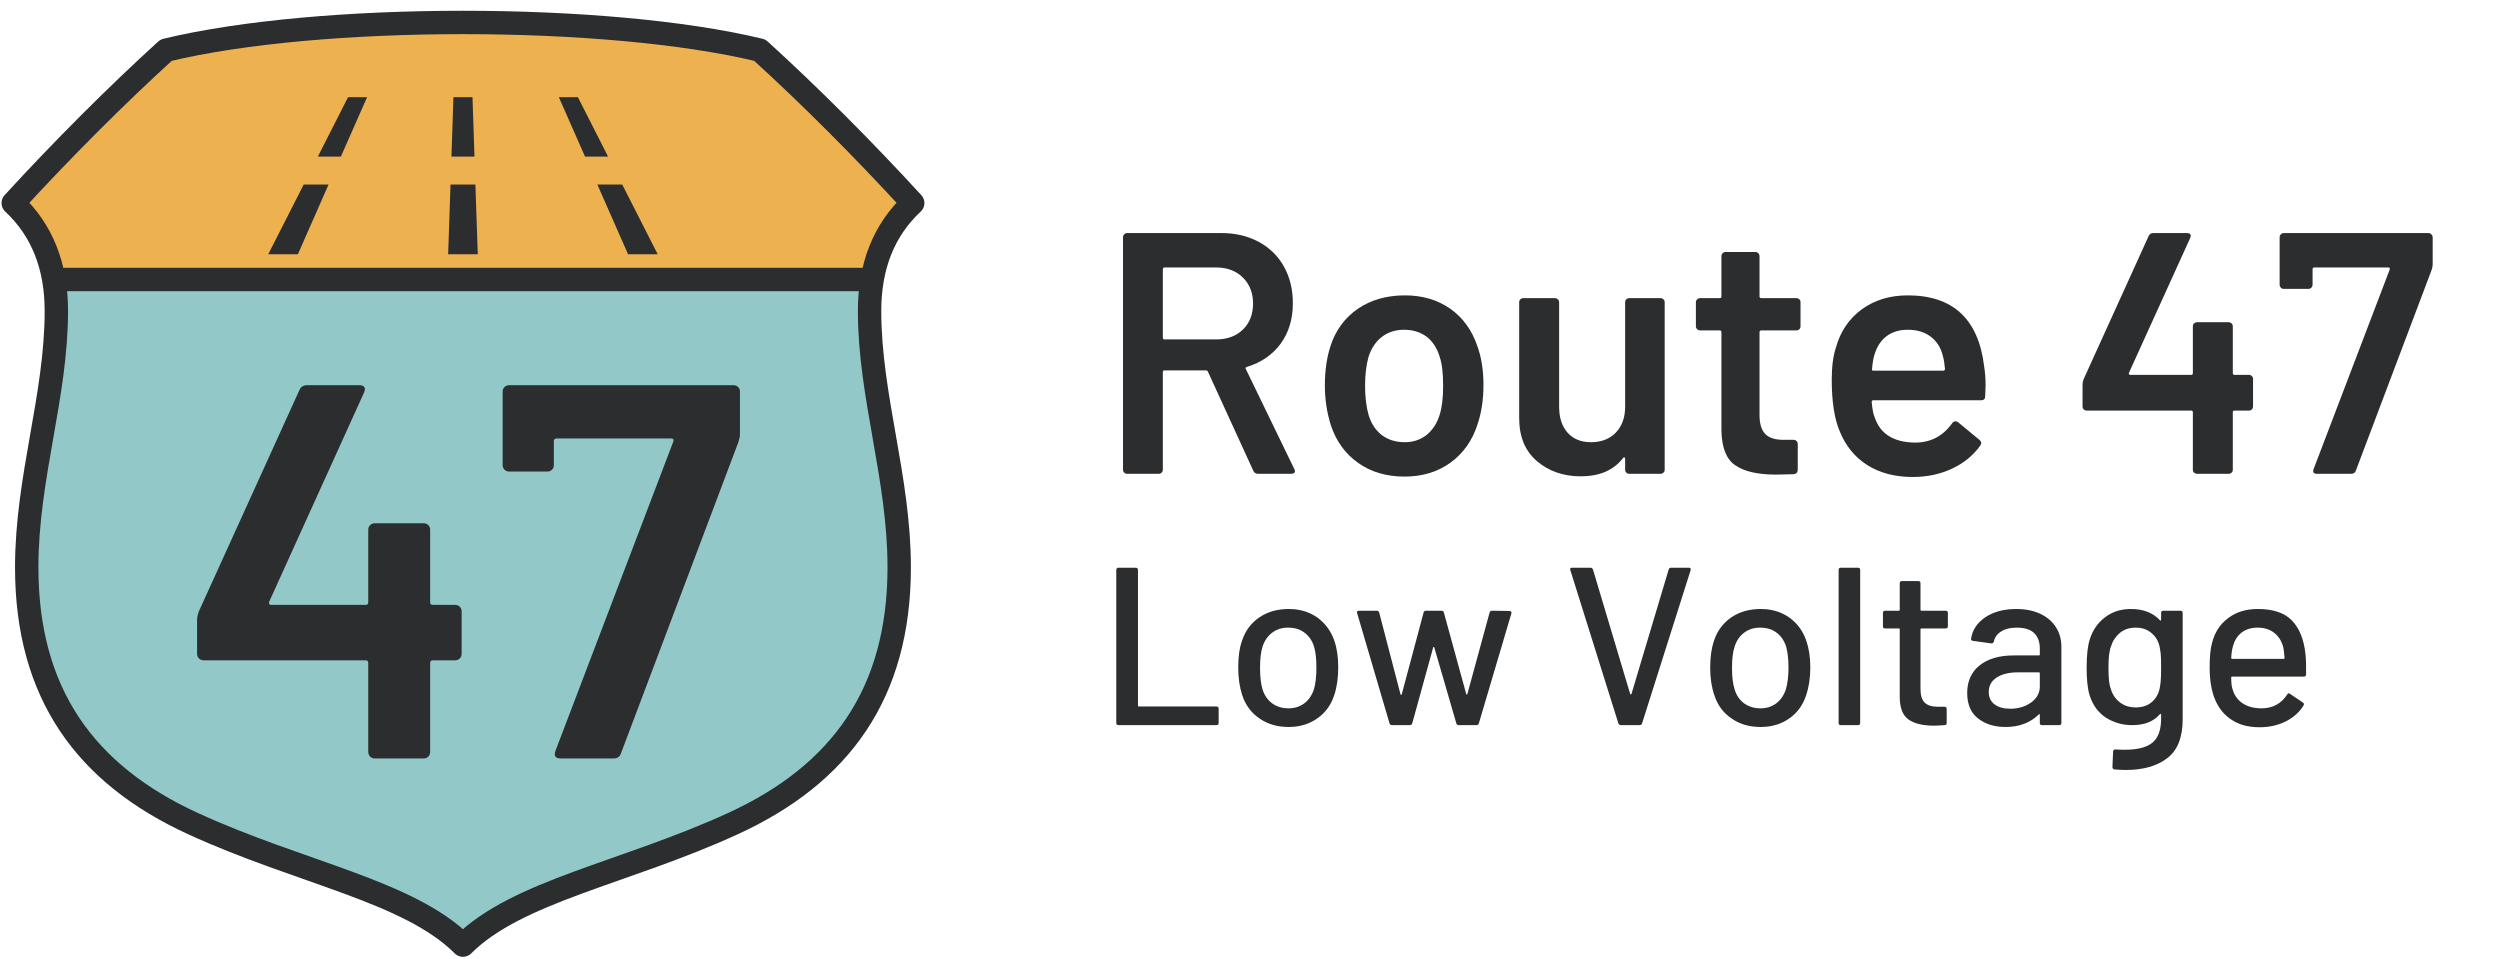
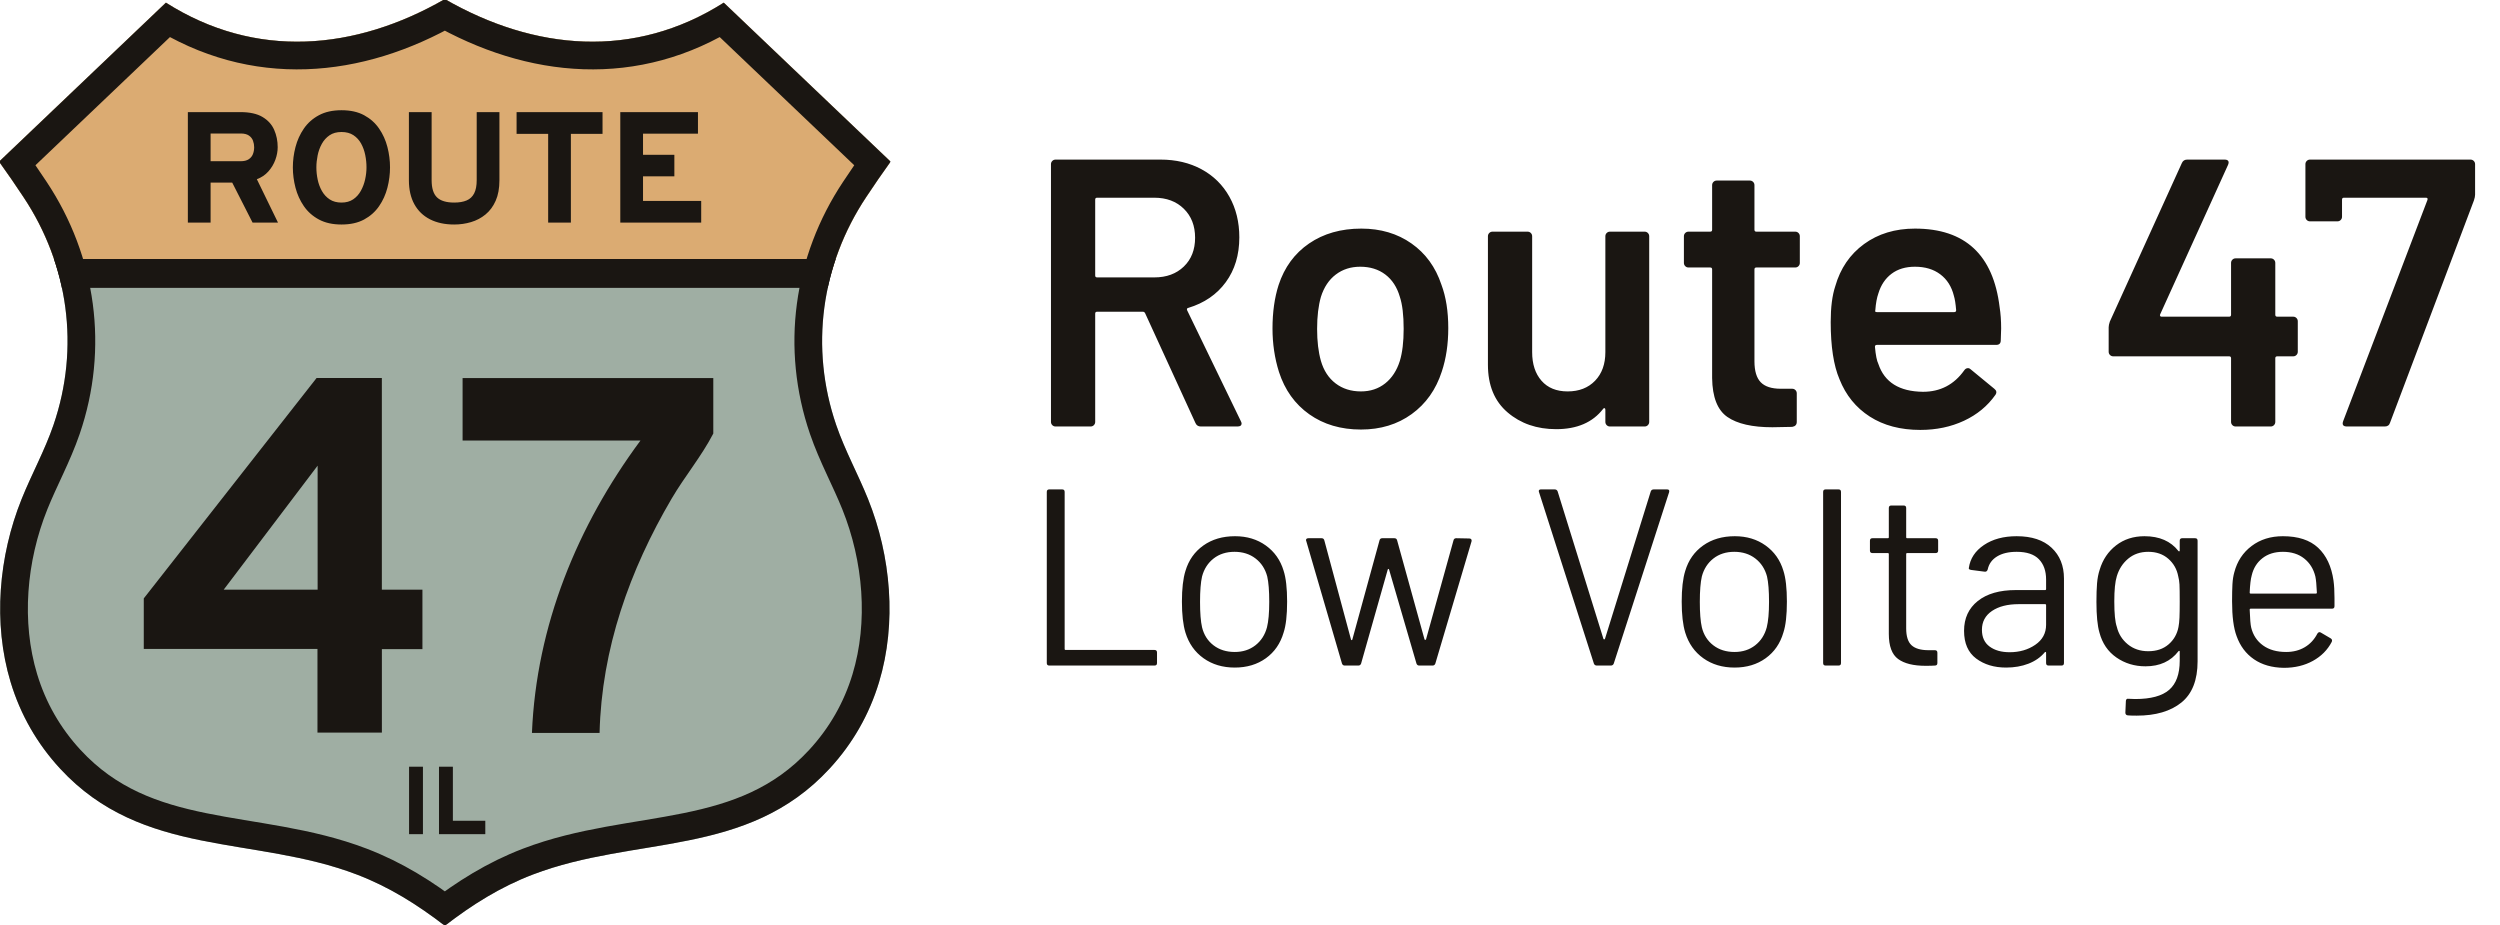
- <svg xmlns="http://www.w3.org/2000/svg" viewBox="0 0 1890 724.5" role="img" aria-label="Route 47 Low Voltage">
-   <defs>
-     <clipPath id="r47h-clip">
-       <path d="M10 153.5C47.4 112.7 88.2 71.9 125.6 37.9C241.2 10 458.8 10 574.4 37.9C611.8 71.9 652.6 112.7 690 153.5C668.2 173.9 657.4 201.1 657.4 235.1C657.4 299.7 679.8 360.9 679.8 428.9C679.8 524.1 635.6 585.3 554 622.7C472.4 660.1 390.8 673.7 350 714.5C309.2 673.7 227.6 660.1 146 622.7C64.4 585.3 20.2 524.1 20.2 428.9C20.2 360.9 42.6 299.7 42.6 235.1C42.6 201.1 31.8 173.9 10 153.5Z" />
-     </clipPath>
-   </defs>
-   <g clip-path="url(#r47h-clip)">
-     <path d="M-10 755.3H710V-60.7H-10Z" fill="#93c8c9" />
-     <path d="M-10 211.3H710V-12.7H-10Z" fill="#edb14f" />
-     <path d="M202.8 192.2H225.2L248.4 139.5H229.6Z" fill="#2b2d2f" />
-     <path d="M240.3 118.4H257.7L277.5 73.5H263.1Z" fill="#2b2d2f" />
-     <path d="M338.8 192.2H361.2L359.4 139.5H340.6Z" fill="#2b2d2f" />
-     <path d="M341.3 118.4H358.7L357.2 73.5H342.8Z" fill="#2b2d2f" />
-     <path d="M474.8 192.2H497.2L470.4 139.5H451.6Z" fill="#2b2d2f" />
-     <path d="M442.3 118.4H459.7L436.9 73.5H422.5Z" fill="#2b2d2f" />
-     <path d="M10 211.3H690" fill="none" stroke="#2b2d2f" stroke-width="17.68" />
+ <svg xmlns="http://www.w3.org/2000/svg" viewBox="0 0 2810 1038.75" role="img" aria-label="Route 47 Low Voltage">
+   <clipPath id="c">
+     <path d="M500 -1.01C399.21 56.93 287.26 66.98 186.5 2.99L-1.03 181.69C8.42 194.76 17.47 208.07 26.4 221.5C77.1 297.71 89.88 390.86 60.12 477.67C50.28 506.37 35.6 532.86 24.31 560.93C-1.5 625.09 -8.14 700.28 11.94 766.72C23 803.31 41.71 835.93 67.64 864.02C160.18 964.24 285.51 938.85 401.04 982.97C437.59 996.93 469.19 1016.83 500 1040.58C530.81 1016.83 562.41 996.93 598.96 982.97C714.49 938.85 839.82 964.24 932.36 864.02C958.29 835.93 977 803.31 988.06 766.72C1008.14 700.28 1001.5 625.09 975.69 560.93C964.4 532.86 949.72 506.37 939.88 477.67C910.12 390.86 922.9 297.71 973.6 221.5C982.53 208.07 991.58 194.76 1001.03 181.69L813.5 2.99C712.74 66.98 600.79 56.93 500 -1.01Z" />
+   </clipPath>
+   <g clip-path="url(#c)">
+     <rect width="1000" height="1038.75" fill="#9faea3" />
+     <rect width="1000" height="307.34" fill="#dbab72" />
+     <rect y="291.13" width="1000" height="32.42" fill="#1a1612" />
+     <path d="M500 -1.01C399.21 56.93 287.26 66.98 186.5 2.99L-1.03 181.69C8.42 194.76 17.47 208.07 26.4 221.5C77.1 297.71 89.88 390.86 60.12 477.67C50.28 506.37 35.6 532.86 24.31 560.93C-1.5 625.09 -8.14 700.28 11.94 766.72C23 803.31 41.71 835.93 67.64 864.02C160.18 964.24 285.51 938.85 401.04 982.97C437.59 996.93 469.19 1016.83 500 1040.58C530.81 1016.83 562.41 996.93 598.96 982.97C714.49 938.85 839.82 964.24 932.36 864.02C958.29 835.93 977 803.31 988.06 766.72C1008.14 700.28 1001.5 625.09 975.69 560.93C964.4 532.86 949.72 506.37 939.88 477.67C910.12 390.86 922.9 297.71 973.6 221.5C982.53 208.07 991.58 194.76 1001.03 181.69L813.5 2.99C712.74 66.98 600.79 56.93 500 -1.01Z" fill="none" stroke="#1a1612" stroke-width="62.26" stroke-linejoin="miter" stroke-miterlimit="20" />
  </g>
-   <path d="M10 153.5C47.4 112.7 88.2 71.9 125.6 37.9C241.2 10 458.8 10 574.4 37.9C611.8 71.9 652.6 112.7 690 153.5C668.2 173.9 657.4 201.1 657.4 235.1C657.4 299.7 679.8 360.9 679.8 428.9C679.8 524.1 635.6 585.3 554 622.7C472.4 660.1 390.8 673.7 350 714.5C309.2 673.7 227.6 660.1 146 622.7C64.4 585.3 20.2 524.1 20.2 428.9C20.2 360.9 42.6 299.7 42.6 235.1C42.6 201.1 31.8 173.9 10 153.5Z" fill="none" stroke="#2b2d2f" stroke-width="17.68" stroke-linejoin="round" />
-   <path d="M344.2 457.3C345.5 457.3 346.6 457.7 347.6 458.7C348.5 459.6 349 460.8 349 462.1V494.4C349 495.7 348.5 496.9 347.6 497.8C346.6 498.7 345.5 499.2 344.2 499.2H327.2C325.9 499.2 325.2 499.9 325.2 501.2V568.5C325.2 569.9 324.7 571 323.8 572C322.9 572.9 321.7 573.4 320.4 573.4H283.3C281.9 573.4 280.8 572.9 279.8 572C278.9 571 278.4 569.9 278.4 568.5V501.2C278.4 499.9 277.8 499.2 276.4 499.2H153.9C152.5 499.2 151.4 498.7 150.4 497.8C149.5 496.9 149 495.7 149 494.4V468.6C149 466.9 149.4 464.9 150.2 462.5L226.4 294.8C227.5 292.4 229.4 291.2 232.1 291.2H271.6C273.5 291.2 274.7 291.7 275.4 292.6C276.1 293.5 276 294.9 275.2 296.8L203.5 454.9C203.2 455.4 203.2 455.9 203.5 456.5C203.7 457 204.1 457.3 204.7 457.3H276.4C277.8 457.3 278.4 456.6 278.4 455.3V400.4C278.4 399.1 278.9 397.9 279.8 397C280.8 396.1 281.9 395.6 283.3 395.6H320.4C321.7 395.6 322.9 396.1 323.8 397C324.7 397.9 325.2 399.1 325.2 400.4V455.3C325.2 456.6 325.9 457.3 327.2 457.3H344.2Z" fill="#2b2d2f" />
-   <path d="M424 573.4C419.9 573.4 418.6 571.5 419.9 567.7L509 333.9C509.6 332.3 509 331.5 507.4 331.5H420.8C419.4 331.5 418.7 332.2 418.7 333.5V351.7C418.7 353 418.3 354.1 417.3 355.1C416.4 356 415.2 356.5 413.9 356.5H384.9C383.5 356.5 382.4 356 381.4 355.1C380.5 354.1 380 353 380 351.7V296C380 294.7 380.5 293.5 381.4 292.6C382.4 291.7 383.5 291.2 384.9 291.2H554.6C555.9 291.2 557.1 291.7 558 292.6C559 293.5 559.4 294.7 559.4 296V328.3C559.4 329.9 559 331.9 558.2 334.3L469.5 569.4C468.7 572 466.8 573.4 463.9 573.4H424Z" fill="#2b2d2f" />
-   <path d="M951.2 358.2C949.4 358.2 948.2 357.5 947.5 355.9L913.2 281C912.9 280.3 912.3 280 911.6 280H880.4C879.6 280 879.1 280.4 879.1 281.3V355.1C879.1 356 878.8 356.7 878.2 357.3C877.6 357.9 876.9 358.2 876 358.2H852.1C851.2 358.2 850.5 357.9 849.9 357.3C849.3 356.7 849 356 849 355.1V179.4C849 178.5 849.3 177.8 849.9 177.2C850.5 176.5 851.2 176.2 852.1 176.2H923.6C934.2 176.2 943.5 178.5 951.7 182.9C959.8 187.3 966.2 193.5 970.7 201.6C975.2 209.7 977.4 218.9 977.4 229.3C977.4 241.2 974.3 251.4 968.2 259.8C962 268.2 953.5 274.1 942.6 277.4C942.2 277.4 942 277.6 941.8 277.9C941.6 278.2 941.6 278.6 941.8 278.9L978.5 354.6C978.8 355.3 979 355.8 979 356.2C979 357.5 978 358.2 976.1 358.2H951.2M880.4 202.2C879.6 202.2 879.1 202.7 879.1 203.5V255.3C879.1 256.1 879.6 256.6 880.4 256.6H919.4C927.8 256.6 934.5 254.1 939.6 249.2C944.7 244.2 947.3 237.7 947.3 229.5C947.3 221.4 944.7 214.8 939.6 209.8C934.5 204.8 927.8 202.2 919.4 202.2H880.4Z" fill="#2b2d2f" />
-   <path d="M1061.9 360.3C1048.2 360.3 1036.5 356.9 1026.7 349.9C1016.9 343 1010 333.4 1006 321.1C1003.1 311.7 1001.6 301.8 1001.6 291.4C1001.6 280.3 1003 270.4 1005.8 261.8C1009.7 249.6 1016.7 240.2 1026.6 233.4C1036.4 226.7 1048.3 223.3 1062.2 223.3C1075.4 223.3 1086.8 226.7 1096.4 233.4C1106 240.2 1112.8 249.6 1116.8 261.5C1119.9 269.8 1121.5 279.7 1121.5 291.2C1121.5 302.1 1120 312 1117 320.8C1113.1 333.1 1106.2 342.8 1096.5 349.8C1086.8 356.8 1075.3 360.3 1061.9 360.3M1061.9 334.3C1068.3 334.3 1073.8 332.5 1078.4 328.9C1083 325.2 1086.4 320.1 1088.4 313.5C1090.2 307.8 1091 300.5 1091 291.7C1091 282.3 1090.2 275 1088.4 269.8C1086.5 263.3 1083.2 258.2 1078.6 254.6C1073.9 251.1 1068.2 249.3 1061.4 249.3C1055 249.3 1049.4 251.1 1044.8 254.6C1040.1 258.2 1036.7 263.3 1034.6 269.8C1032.9 275.9 1032 283.2 1032 291.7C1032 300.2 1032.9 307.5 1034.6 313.5C1036.5 320.1 1039.9 325.2 1044.6 328.9C1049.4 332.5 1055.2 334.3 1061.9 334.3Z" fill="#2b2d2f" />
-   <path d="M1228.6 228.5C1228.6 227.6 1228.9 226.9 1229.5 226.3C1230.1 225.7 1230.8 225.4 1231.7 225.4H1255.4C1256.2 225.4 1257 225.7 1257.6 226.3C1258.2 226.9 1258.5 227.6 1258.5 228.5V355.1C1258.5 356 1258.2 356.7 1257.6 357.3C1257 357.9 1256.2 358.2 1255.4 358.2H1231.7C1230.8 358.2 1230.1 357.9 1229.5 357.3C1228.9 356.7 1228.6 356 1228.6 355.1V346.8C1228.6 346.3 1228.4 345.9 1228.1 345.8C1227.7 345.6 1227.4 345.8 1227 346.3C1219.9 355.5 1209.3 360.1 1195 360.1C1181.9 360.1 1170.8 356.2 1161.9 348.6C1153 341 1148.5 330.2 1148.5 316.1V228.5C1148.5 227.6 1148.8 226.9 1149.4 226.3C1150 225.7 1150.8 225.4 1151.6 225.4H1175.5C1176.4 225.4 1177.1 225.7 1177.7 226.3C1178.4 226.9 1178.7 227.6 1178.7 228.5V307.5C1178.7 315.7 1180.8 322.2 1185 327C1189.3 331.9 1195.2 334.3 1202.8 334.3C1210.6 334.3 1216.9 331.9 1221.6 327C1226.2 322.2 1228.6 315.7 1228.6 307.5V228.5Z" fill="#2b2d2f" />
-   <path d="M1361.2 246.7C1361.2 247.6 1360.9 248.3 1360.3 248.9C1359.7 249.5 1358.9 249.8 1358.1 249.8H1331.5C1330.7 249.8 1330.2 250.3 1330.2 251.1V313.8C1330.2 320.4 1331.7 325.1 1334.5 328.1C1337.4 331 1341.9 332.5 1348.2 332.5H1356C1356.8 332.5 1357.6 332.8 1358.2 333.4C1358.8 334 1359.1 334.8 1359.1 335.6V355.1C1359.1 357 1358.1 358.2 1356 358.5L1342.5 358.8C1328.8 358.8 1318.5 356.4 1311.8 351.7C1305 347.1 1301.6 338.2 1301.4 325.2V251.1C1301.4 250.3 1300.9 249.8 1300.1 249.8H1285.3C1284.4 249.8 1283.7 249.5 1283.1 248.9C1282.4 248.3 1282.1 247.6 1282.1 246.7V228.5C1282.1 227.6 1282.4 226.9 1283.1 226.3C1283.7 225.7 1284.4 225.4 1285.3 225.4H1300.1C1300.9 225.4 1301.4 224.9 1301.4 224.1V193.7C1301.4 192.8 1301.7 192.1 1302.3 191.5C1302.9 190.8 1303.6 190.5 1304.5 190.5H1327.1C1328 190.5 1328.7 190.8 1329.3 191.5C1329.9 192.1 1330.2 192.8 1330.2 193.7V224.1C1330.2 224.9 1330.7 225.4 1331.5 225.4H1358.1C1358.9 225.4 1359.7 225.7 1360.3 226.3C1360.9 226.9 1361.2 227.6 1361.2 228.5V246.7Z" fill="#2b2d2f" />
-   <path d="M1500 276.9C1500.7 281.2 1501.1 286 1501.1 291.4L1500.8 299.5C1500.8 301.6 1499.8 302.6 1497.7 302.6H1416.3C1415.4 302.6 1415 303 1415 303.9C1415.5 309.6 1416.3 313.5 1417.3 315.6C1421.5 328.1 1431.6 334.4 1447.8 334.6C1459.5 334.6 1468.9 329.7 1475.8 320C1476.5 319 1477.4 318.5 1478.4 318.5C1479.1 318.5 1479.7 318.7 1480.3 319.2L1496.4 332.5C1497.9 333.7 1498.2 335.1 1497.2 336.7C1491.8 344.3 1484.6 350.2 1475.7 354.3C1466.8 358.5 1456.9 360.6 1445.9 360.6C1432.4 360.6 1420.9 357.5 1411.5 351.5C1402 345.4 1395.2 336.9 1390.8 326C1386.8 316.6 1384.8 303.6 1384.8 287C1384.8 276.9 1385.9 268.8 1388 262.6C1391.4 250.4 1398 240.8 1407.6 233.8C1417.2 226.8 1428.8 223.3 1442.3 223.3C1476.4 223.3 1495.7 241.2 1500 276.9M1442.3 249.3C1435.9 249.3 1430.6 250.9 1426.3 254.1C1422.1 257.3 1419.1 261.8 1417.3 267.5C1416.3 270.4 1415.6 274.3 1415.3 278.9C1414.9 279.8 1415.3 280.2 1416.3 280.2H1469.1C1469.9 280.2 1470.4 279.8 1470.4 278.9C1470 274.6 1469.5 271.3 1468.8 269.1C1467.3 262.8 1464.2 258 1459.6 254.5C1455 251 1449.2 249.3 1442.3 249.3Z" fill="#2b2d2f" />
-   <path d="M1700.2 283.4C1701.1 283.4 1701.8 283.7 1702.4 284.3C1703 284.9 1703.3 285.6 1703.3 286.5V307.3C1703.3 308.1 1703 308.9 1702.4 309.5C1701.8 310.1 1701.1 310.4 1700.2 310.4H1689.3C1688.4 310.4 1688 310.8 1688 311.7V355.1C1688 356 1687.7 356.7 1687.1 357.3C1686.5 357.9 1685.7 358.2 1684.9 358.2H1661C1660.1 358.2 1659.4 357.9 1658.7 357.3C1658.1 356.7 1657.8 356 1657.8 355.1V311.7C1657.8 310.8 1657.4 310.4 1656.5 310.4H1577.5C1576.6 310.4 1575.9 310.1 1575.3 309.5C1574.7 308.9 1574.4 308.1 1574.4 307.3V290.6C1574.4 289.6 1574.6 288.3 1575.2 286.7L1624.3 178.6C1625 177 1626.2 176.2 1627.9 176.2H1653.4C1654.6 176.2 1655.5 176.5 1655.9 177.2C1656.3 177.8 1656.3 178.7 1655.8 179.9L1609.5 281.8C1609.3 282.1 1609.3 282.5 1609.5 282.8C1609.7 283.2 1609.9 283.4 1610.3 283.4H1656.5C1657.4 283.4 1657.8 282.9 1657.8 282.1V246.7C1657.8 245.8 1658.1 245.1 1658.7 244.5C1659.4 243.9 1660.1 243.6 1661 243.6H1684.9C1685.7 243.6 1686.5 243.9 1687.1 244.5C1687.7 245.1 1688 245.8 1688 246.7V282.1C1688 282.9 1688.4 283.4 1689.3 283.4H1700.2Z" fill="#2b2d2f" />
-   <path d="M1751.7 358.2C1749.1 358.2 1748.2 357 1749.1 354.6L1806.6 203.8C1806.9 202.8 1806.6 202.2 1805.5 202.2H1749.6C1748.8 202.2 1748.3 202.7 1748.3 203.5V215.2C1748.3 216.1 1748 216.8 1747.4 217.5C1746.8 218.1 1746.1 218.4 1745.2 218.4H1726.5C1725.6 218.4 1724.9 218.1 1724.3 217.5C1723.7 216.8 1723.4 216.1 1723.4 215.2V179.4C1723.4 178.5 1723.7 177.8 1724.3 177.2C1724.9 176.5 1725.6 176.2 1726.5 176.2H1835.9C1836.8 176.2 1837.5 176.5 1838.1 177.2C1838.8 177.8 1839.1 178.5 1839.1 179.4V200.2C1839.1 201.2 1838.8 202.5 1838.3 204.1L1781.1 355.6C1780.6 357.4 1779.3 358.2 1777.4 358.2H1751.7Z" fill="#2b2d2f" />
-   <path d="M845.6 548.2C844.5 548.2 843.9 547.7 843.9 546.5V430.9C843.9 429.8 844.5 429.2 845.6 429.2H858.6C859.7 429.2 860.3 429.8 860.3 430.9V533.4C860.3 533.9 860.5 534.1 860.9 534.1H919.6C920.7 534.1 921.3 534.7 921.3 535.8V546.5C921.3 547.7 920.7 548.2 919.6 548.2H845.6Z" fill="#2b2d2f" />
-   <path d="M974.2 549.6C965.8 549.6 958.5 547.5 952.2 543.2C946 539 941.6 533.1 939.1 525.5C937.1 519.3 936.1 512.4 936.1 504.7C936.1 496.7 937 489.9 939 484.3C941.5 476.8 945.8 471 952.1 466.7C958.3 462.5 965.7 460.4 974.3 460.4C982.5 460.4 989.6 462.5 995.7 466.7C1001.7 471 1006.1 476.8 1008.7 484.2C1010.7 489.9 1011.7 496.7 1011.7 504.5C1011.7 512.5 1010.7 519.5 1008.7 525.5C1006.2 533.1 1001.9 539 995.7 543.2C989.6 547.5 982.4 549.6 974.2 549.6M974.2 535.5C978.7 535.5 982.7 534.2 986.1 531.7C989.5 529.1 991.9 525.5 993.4 520.9C994.6 516.6 995.2 511.2 995.2 504.9C995.2 498.5 994.7 493.3 993.5 489.1C992.1 484.4 989.6 480.8 986.2 478.3C982.8 475.7 978.7 474.5 973.8 474.5C969.2 474.5 965.2 475.7 961.8 478.3C958.4 480.8 955.9 484.4 954.4 489.1C953.2 493 952.6 498.3 952.6 504.9C952.6 511.5 953.2 516.8 954.4 520.9C955.8 525.5 958.2 529.1 961.7 531.7C965.1 534.2 969.3 535.5 974.2 535.5Z" fill="#2b2d2f" />
-   <path d="M1052.4 548.2C1051.5 548.2 1050.8 547.8 1050.5 546.9L1026 463.6L1025.8 463.1C1025.8 462.2 1026.4 461.7 1027.5 461.7H1040.8C1041.8 461.7 1042.4 462.2 1042.7 463.2L1058.8 525C1058.9 525.2 1059.1 525.3 1059.2 525.3C1059.4 525.3 1059.6 525.2 1059.7 525L1076.2 463.2C1076.4 462.2 1077 461.7 1078 461.7H1089.8C1090.8 461.7 1091.4 462.2 1091.6 463.2L1108.5 524.8C1108.6 525 1108.7 525.1 1108.9 525.1C1109.1 525.1 1109.2 525 1109.3 524.8L1126.1 463.2C1126.4 462.2 1127 461.7 1128 461.7L1141.1 461.9C1141.7 461.9 1142.1 462.1 1142.4 462.4C1142.7 462.7 1142.7 463.2 1142.6 463.8L1118 546.9C1117.6 547.8 1117 548.2 1116.1 548.2H1102.8C1101.9 548.2 1101.3 547.8 1101 546.9L1084.3 489.4C1084.2 489.2 1084.1 489.1 1083.9 489.1C1083.7 489.1 1083.6 489.2 1083.5 489.4L1067.7 546.7C1067.4 547.7 1066.8 548.2 1065.8 548.2H1052.4Z" fill="#2b2d2f" />
-   <path d="M1225.6 548.2C1224.6 548.2 1223.9 547.8 1223.5 546.9L1187.2 431.1L1187 430.4C1187 429.6 1187.5 429.2 1188.5 429.2H1202.3C1203.3 429.2 1204 429.7 1204.3 430.6L1232.4 524.6C1232.5 524.8 1232.7 525 1232.9 525C1233.1 525 1233.3 524.8 1233.4 524.6L1261.5 430.6C1261.8 429.7 1262.4 429.2 1263.3 429.2H1276.8C1278 429.2 1278.5 429.9 1278.1 431.1L1241.4 546.9C1241.1 547.8 1240.4 548.2 1239.4 548.2H1225.6Z" fill="#2b2d2f" />
-   <path d="M1331 549.6C1322.6 549.6 1315.3 547.5 1309.1 543.2C1302.8 539 1298.5 533.1 1296 525.5C1293.9 519.3 1292.9 512.4 1292.9 504.7C1292.9 496.7 1293.9 489.9 1295.8 484.3C1298.3 476.8 1302.7 471 1308.9 466.7C1315.1 462.5 1322.5 460.4 1331.2 460.4C1339.3 460.4 1346.4 462.5 1352.5 466.7C1358.6 471 1362.9 476.8 1365.5 484.2C1367.5 489.9 1368.6 496.7 1368.6 504.5C1368.6 512.5 1367.5 519.5 1365.5 525.5C1363 533.1 1358.7 539 1352.6 543.2C1346.5 547.5 1339.3 549.6 1331 549.6M1331 535.5C1335.5 535.5 1339.5 534.2 1342.9 531.7C1346.3 529.1 1348.7 525.5 1350.2 520.9C1351.4 516.6 1352.1 511.2 1352.1 504.9C1352.1 498.5 1351.5 493.3 1350.4 489.1C1348.9 484.4 1346.5 480.8 1343.1 478.3C1339.7 475.7 1335.5 474.5 1330.7 474.5C1326 474.5 1322 475.7 1318.6 478.3C1315.2 480.8 1312.7 484.4 1311.3 489.1C1310 493 1309.4 498.3 1309.4 504.9C1309.4 511.5 1310 516.8 1311.3 520.9C1312.6 525.5 1315 529.1 1318.5 531.7C1322 534.2 1326.1 535.5 1331 535.5Z" fill="#2b2d2f" />
-   <path d="M1391.7 548.2C1390.5 548.2 1390 547.7 1390 546.5V430.9C1390 429.8 1390.5 429.2 1391.7 429.2H1404.6C1405.7 429.2 1406.3 429.8 1406.3 430.9V546.5C1406.3 547.7 1405.7 548.2 1404.6 548.2H1391.7Z" fill="#2b2d2f" />
-   <path d="M1472.6 473.4C1472.6 474.6 1472 475.1 1470.9 475.1H1452.5C1452.1 475.1 1451.9 475.4 1451.9 475.8V520.9C1451.9 525.6 1452.9 529.1 1455.1 531.2C1457.2 533.3 1460.6 534.3 1465.1 534.3H1470C1471.2 534.3 1471.7 534.9 1471.7 536V546.5C1471.7 547.7 1471.2 548.2 1470 548.2C1466.4 548.5 1463.8 548.6 1462.2 548.6C1453.6 548.6 1447.1 547 1442.8 543.9C1438.4 540.8 1436.2 535 1436.2 526.7V475.8C1436.2 475.4 1436 475.1 1435.5 475.1H1425.2C1424 475.1 1423.5 474.6 1423.5 473.4V463.4C1423.5 462.3 1424 461.7 1425.2 461.7H1435.5C1436 461.7 1436.2 461.5 1436.2 461V441C1436.2 439.8 1436.8 439.3 1437.9 439.3H1450.2C1451.3 439.3 1451.9 439.8 1451.9 441V461C1451.9 461.5 1452.1 461.7 1452.5 461.7H1470.9C1472 461.7 1472.6 462.3 1472.6 463.4V473.4Z" fill="#2b2d2f" />
-   <path d="M1524.3 460.4C1531.2 460.4 1537.2 461.6 1542.4 464C1547.5 466.4 1551.5 469.8 1554.3 474.2C1557.1 478.6 1558.4 483.5 1558.4 489.1V546.5C1558.4 547.7 1557.9 548.2 1556.8 548.2H1543.8C1542.7 548.2 1542.1 547.7 1542.1 546.5V540.4C1542.1 539.9 1541.8 539.7 1541.3 540.1C1538.3 543.1 1534.7 545.5 1530.5 547.1C1526.2 548.8 1521.5 549.6 1516.3 549.6C1507.9 549.6 1501 547.5 1495.5 543.2C1490 539 1487.2 532.5 1487.2 523.9C1487.2 515.1 1490.3 508.1 1496.5 503.1C1502.7 498.1 1511.3 495.5 1522.4 495.5H1541.4C1541.9 495.5 1542.1 495.3 1542.1 494.9V490.3C1542.1 485.3 1540.7 481.4 1537.8 478.6C1534.9 475.8 1530.5 474.5 1524.6 474.5C1519.9 474.5 1516 475.4 1513 477.3C1510 479.1 1508.1 481.7 1507.4 484.8C1507.1 486 1506.4 486.5 1505.4 486.4L1491.6 484.5C1490.5 484.3 1490 483.8 1490.1 483.1C1491 476.4 1494.6 471 1500.8 466.7C1507.1 462.5 1514.9 460.4 1524.3 460.4M1519.9 535.8C1525.9 535.8 1531.1 534.2 1535.5 531.1C1539.9 527.9 1542.1 523.9 1542.1 519V509C1542.1 508.5 1541.9 508.3 1541.4 508.3H1525.5C1518.8 508.3 1513.5 509.6 1509.5 512.2C1505.5 514.8 1503.5 518.4 1503.5 523.1C1503.5 527.3 1505 530.4 1508 532.6C1511 534.8 1515 535.8 1519.9 535.8Z" fill="#2b2d2f" />
-   <path d="M1633.8 463.4C1633.8 462.3 1634.3 461.7 1635.5 461.7H1648.4C1649.5 461.7 1650.1 462.3 1650.1 463.4V543.8C1650.1 557.5 1646.2 567.3 1638.4 573.2C1630.7 579.1 1620.3 582.1 1607.2 582.1C1605.4 582.1 1602.6 582 1598.7 581.7C1597.6 581.6 1597 581 1597 579.9L1597.5 568.1C1597.5 567.7 1597.7 567.3 1598.1 566.9C1598.4 566.6 1598.9 566.5 1599.4 566.6C1601 566.7 1603.3 566.8 1606.4 566.8C1616 566.8 1623 565 1627.3 561.4C1631.6 557.8 1633.8 551.8 1633.8 543.3V540.3C1633.8 540 1633.7 539.9 1633.5 539.7C1633.3 539.6 1633.1 539.7 1632.9 539.9C1628.1 545.5 1621.2 548.2 1612 548.2C1604.6 548.2 1598 546.3 1592 542.5C1586.1 538.6 1582 532.9 1579.7 525.5C1578.2 520.5 1577.5 513.6 1577.5 504.7C1577.5 495.3 1578.3 488.1 1580 483C1582.2 476.2 1586 470.7 1591.5 466.6C1597 462.4 1603.5 460.4 1611 460.4C1620.3 460.4 1627.6 463.2 1632.9 468.9C1633.1 469.1 1633.3 469.2 1633.5 469.1C1633.7 469 1633.8 468.9 1633.8 468.7V463.4M1632.7 520.5C1633.1 518.7 1633.3 516.8 1633.5 514.8C1633.7 512.7 1633.8 509.3 1633.8 504.5C1633.8 499.8 1633.7 496.4 1633.5 494.4C1633.3 492.5 1633 490.6 1632.6 488.7C1631.7 484.5 1629.6 481.1 1626.4 478.5C1623.3 475.8 1619.3 474.5 1614.6 474.5C1609.8 474.5 1605.8 475.8 1602.6 478.5C1599.5 481.1 1597.2 484.5 1595.9 488.7C1594.6 492.1 1594 497.4 1594 504.5C1594 512.4 1594.5 517.7 1595.7 520.5C1596.8 524.7 1599.1 528.2 1602.4 530.8C1605.7 533.5 1609.8 534.8 1614.6 534.8C1619.5 534.8 1623.6 533.5 1626.7 530.8C1629.8 528.2 1631.8 524.7 1632.7 520.5Z" fill="#2b2d2f" />
-   <path d="M1742.9 494.2C1743.4 498.8 1743.5 504 1743.4 509.8C1743.4 511 1742.8 511.5 1741.7 511.5H1687.5C1687 511.5 1686.8 511.7 1686.8 512.2C1686.8 516.1 1687.1 519 1687.8 521C1689.1 525.6 1691.6 529.1 1695.4 531.7C1699.2 534.2 1704 535.5 1709.8 535.5C1718.1 535.5 1724.6 532 1729.1 525.1C1729.7 524 1730.4 523.8 1731.3 524.6L1741 531.1C1741.8 531.7 1742 532.5 1741.5 533.3C1738.4 538.4 1733.9 542.4 1728 545.4C1722.2 548.3 1715.6 549.8 1708.2 549.8C1699.9 549.8 1693 548 1687.3 544.3C1681.6 540.7 1677.4 535.5 1674.6 528.9C1671.8 522.2 1670.5 514.1 1670.5 504.5C1670.5 496.3 1671.1 490 1672.4 485.7C1674.4 477.9 1678.5 471.7 1684.6 467.2C1690.7 462.6 1698.1 460.4 1706.9 460.4C1718.3 460.4 1726.9 463.2 1732.5 468.9C1738.2 474.7 1741.7 483.1 1742.9 494.2M1706.9 474.5C1702 474.5 1698 475.7 1694.8 478.1C1691.6 480.6 1689.5 483.8 1688.3 487.9C1687.5 490.4 1687 493.6 1686.8 497.4C1686.8 497.9 1687 498.1 1687.5 498.1H1726.4C1726.9 498.1 1727.1 497.9 1727.1 497.4C1726.9 493.7 1726.5 490.9 1726.1 489.1C1724.9 484.7 1722.7 481.1 1719.4 478.5C1716 475.8 1711.8 474.5 1706.9 474.5Z" fill="#2b2d2f" />
+   <g fill="#1a1612">
+     <path d="M236.71 250.22L211.15 250.22L211.15 126.01L270.24 126.01Q285.86 126.01 295.04 131.47Q304.22 136.93 308.17 145.93Q312.12 154.94 312.12 165.41L312.12 165.41Q312.12 172.41 309.5 179.6Q306.88 186.79 301.65 192.69Q296.41 198.59 288.7 201.43L288.7 201.43L312.47 250.22L283.9 250.22L261.01 205.24L236.71 205.24L236.71 250.22M236.71 150.06L236.71 181.2L270.6 181.2Q276.27 181.2 279.6 178.98Q282.93 176.76 284.3 173.17Q285.68 169.58 285.68 165.49L285.68 165.49Q285.68 161.77 284.39 158.22Q283.11 154.67 279.78 152.36Q276.45 150.06 270.6 150.06L270.6 150.06L236.71 150.06M383.82 252.35L383.82 252.35Q368.92 252.35 358.45 246.72Q347.98 241.08 341.55 231.72Q335.11 222.36 332.14 211.01Q329.17 199.65 329.17 188.12L329.17 188.12Q329.17 176.58 332.14 165.23Q335.11 153.87 341.55 144.51Q347.98 135.15 358.45 129.52Q368.92 123.89 383.82 123.89L383.82 123.89Q398.9 123.89 409.28 129.52Q419.66 135.15 426.09 144.51Q432.53 153.87 435.45 165.23Q438.38 176.58 438.38 188.12L438.38 188.12Q438.38 199.65 435.45 211.01Q432.53 222.36 426.09 231.72Q419.66 241.08 409.28 246.72Q398.9 252.35 383.82 252.35M383.82 227.69L383.82 227.69Q391.63 227.69 396.99 224.05Q402.36 220.41 405.64 214.42Q408.93 208.43 410.44 201.51Q411.94 194.59 411.94 188.12L411.94 188.12Q411.94 181.2 410.52 174.19Q409.1 167.18 405.87 161.32Q402.63 155.47 397.22 151.92Q391.8 148.37 383.82 148.37L383.82 148.37Q375.84 148.37 370.42 152.05Q365.01 155.74 361.73 161.68Q358.45 167.62 357.03 174.63Q355.61 181.64 355.61 188.12L355.61 188.12Q355.61 194.95 357.07 201.91Q358.53 208.88 361.86 214.73Q365.19 220.59 370.6 224.14Q376.01 227.69 383.82 227.69M510.52 252.35L510.52 252.35Q494.73 252.35 483.28 246.5Q471.84 240.64 465.72 229.51Q459.6 218.37 459.6 202.58L459.6 202.58L459.6 126.01L485.15 126.01L485.15 202.58Q485.15 216.06 491.22 221.88Q497.3 227.69 510.52 227.69L510.52 227.69Q518.86 227.69 524.49 225.29Q530.13 222.9 532.97 217.35Q535.81 211.81 535.81 202.58L535.81 202.58L535.81 126.01L561.36 126.01L561.36 202.58Q561.36 216.15 557.14 225.65Q552.93 235.14 545.74 241.04Q538.56 246.94 529.46 249.64Q520.37 252.35 510.52 252.35M641.68 250.22L616.13 250.22L616.13 150.5L580.64 150.5L580.64 126.01L677.25 126.01L677.25 150.5L641.68 150.5L641.68 250.22M788.15 250.22L697.21 250.22L697.21 126.01L784.51 126.01L784.51 150.23L722.76 150.23L722.76 174.01L757.98 174.01L757.98 198.23L722.76 198.23L722.76 225.82L788.15 225.82L788.15 250.22" />
+     <path d="M429.2 424.88L429.2 662.75L474.81 662.75L474.81 729.61L429.23 729.61L429.23 823.44L356.83 823.44L356.83 729.37L161.6 729.37L161.6 672.61L355.83 424.88L429.2 424.88ZM357.01 523.4L357.01 662.76L251.46 662.76L357.01 523.4ZM801.74 424.91L801.74 487.29C788.42 513.01 769.62 535.42 754.96 560.4C707.77 640.78 676.21 729.08 673.92 823.79L597.9 823.79C602.87 703.26 648.86 591.06 719.89 495.17L519.95 495.17L519.95 424.91L801.74 424.91Z" fill-rule="evenodd" />
+     <path d="M475.38 937.6L459.78 937.6L459.78 861.78L475.38 861.78L475.38 937.6M545.48 937.6L493.43 937.6L493.43 861.78L509.03 861.78L509.03 922.54L545.48 922.54L545.48 937.6" />
+   </g>
+   <path d="M1349.71 479.38Q1345.43 479.38 1343.71 475.52L1343.71 475.52L1287.14 352.09Q1286.29 350.38 1284.57 350.38L1284.57 350.38L1233.14 350.38Q1231 350.38 1231 352.52L1231 352.52L1231 474.23Q1231 476.38 1229.5 477.88Q1228 479.38 1225.86 479.38L1225.86 479.38L1186.43 479.38Q1184.29 479.38 1182.79 477.88Q1181.29 476.38 1181.29 474.23L1181.29 474.23L1181.29 184.52Q1181.29 182.38 1182.79 180.88Q1184.29 179.38 1186.43 179.38L1186.43 179.38L1304.29 179.38Q1330.43 179.38 1350.57 190.3Q1370.71 201.23 1381.86 221.16Q1393 241.09 1393 266.8L1393 266.8Q1393 296.38 1377.79 317.16Q1362.57 337.95 1335.57 346.09L1335.57 346.09Q1334.71 346.09 1334.29 346.95Q1333.86 347.8 1334.29 348.66L1334.29 348.66L1394.71 473.38Q1395.57 475.09 1395.57 475.95L1395.57 475.95Q1395.57 479.38 1390.86 479.38L1390.86 479.38L1349.71 479.38M1233.14 222.23Q1231 222.23 1231 224.38L1231 224.38L1231 309.66Q1231 311.8 1233.14 311.8L1233.14 311.8L1297.43 311.8Q1318 311.8 1330.64 299.59Q1343.29 287.38 1343.29 267.23L1343.29 267.23Q1343.29 247.09 1330.64 234.66Q1318 222.23 1297.43 222.23L1297.43 222.23L1233.14 222.23M1529.71 482.8Q1495.86 482.8 1471.64 465.66Q1447.43 448.52 1437.57 418.09L1437.57 418.09Q1430.29 394.95 1430.29 369.23L1430.29 369.23Q1430.29 341.8 1437.14 320.38L1437.14 320.38Q1447 290.38 1471.43 273.66Q1495.86 256.95 1530.14 256.95L1530.14 256.95Q1562.71 256.95 1586.5 273.66Q1610.29 290.38 1620.14 319.95L1620.14 319.95Q1627.86 340.52 1627.86 368.8L1627.86 368.8Q1627.86 395.8 1620.57 417.66L1620.57 417.66Q1610.71 448.09 1586.71 465.45Q1562.71 482.8 1529.71 482.8L1529.71 482.8M1529.71 439.95Q1545.57 439.95 1556.93 430.95Q1568.29 421.95 1573.43 405.66L1573.43 405.66Q1577.71 391.52 1577.71 369.66L1577.71 369.66Q1577.71 346.52 1573.43 333.66L1573.43 333.66Q1568.71 317.38 1557.14 308.59Q1545.57 299.8 1528.86 299.8L1528.86 299.8Q1513 299.8 1501.43 308.59Q1489.86 317.38 1484.71 333.66L1484.71 333.66Q1480.43 348.66 1480.43 369.66L1480.43 369.66Q1480.43 390.66 1484.71 405.66L1484.71 405.66Q1489.43 421.95 1501.21 430.95Q1513 439.95 1529.71 439.95L1529.71 439.95M1804.43 265.52Q1804.43 263.38 1805.93 261.88Q1807.43 260.38 1809.57 260.38L1809.57 260.38L1848.57 260.38Q1850.71 260.38 1852.21 261.88Q1853.71 263.38 1853.71 265.52L1853.71 265.52L1853.71 474.23Q1853.71 476.38 1852.21 477.88Q1850.71 479.38 1848.57 479.38L1848.57 479.38L1809.57 479.38Q1807.43 479.38 1805.93 477.88Q1804.43 476.38 1804.43 474.23L1804.43 474.23L1804.43 460.52Q1804.43 459.23 1803.57 458.8Q1802.71 458.38 1801.86 459.66L1801.86 459.66Q1784.29 482.38 1749.14 482.38L1749.14 482.38Q1716.57 482.38 1694.5 463.52Q1672.43 444.66 1672.43 409.95L1672.43 409.95L1672.43 265.52Q1672.43 263.38 1673.93 261.88Q1675.43 260.38 1677.57 260.38L1677.57 260.38L1717 260.38Q1719.14 260.38 1720.64 261.88Q1722.14 263.38 1722.14 265.52L1722.14 265.52L1722.14 395.8Q1722.14 415.95 1732.64 427.95Q1743.14 439.95 1762 439.95L1762 439.95Q1781.29 439.95 1792.86 427.95Q1804.43 415.95 1804.43 395.8L1804.43 395.8L1804.43 265.52M2023 295.52Q2023 297.66 2021.5 299.16Q2020 300.66 2017.86 300.66L2017.86 300.66L1974.14 300.66Q1972 300.66 1972 302.8L1972 302.8L1972 406.09Q1972 422.38 1979.07 429.66Q1986.14 436.95 2001.57 436.95L2001.57 436.95L2014.43 436.95Q2016.57 436.95 2018.07 438.45Q2019.57 439.95 2019.57 442.09L2019.57 442.09L2019.57 474.23Q2019.57 478.95 2014.43 479.8L2014.43 479.8L1992.14 480.23Q1958.29 480.23 1941.57 468.66Q1924.86 457.09 1924.43 424.95L1924.43 424.95L1924.43 302.8Q1924.43 300.66 1922.29 300.66L1922.29 300.66L1897.86 300.66Q1895.71 300.66 1894.21 299.16Q1892.71 297.66 1892.71 295.52L1892.71 295.52L1892.71 265.52Q1892.71 263.38 1894.21 261.88Q1895.71 260.38 1897.86 260.38L1897.86 260.38L1922.29 260.38Q1924.43 260.38 1924.43 258.23L1924.43 258.23L1924.43 208.09Q1924.43 205.95 1925.93 204.45Q1927.43 202.95 1929.57 202.95L1929.57 202.95L1966.86 202.95Q1969 202.95 1970.5 204.45Q1972 205.95 1972 208.09L1972 208.09L1972 258.23Q1972 260.38 1974.14 260.38L1974.14 260.38L2017.86 260.38Q2020 260.38 2021.5 261.88Q2023 263.38 2023 265.52L2023 265.52L2023 295.52M2247.57 345.23Q2249.29 355.95 2249.29 369.23L2249.29 369.23L2248.86 382.52Q2248.86 387.66 2243.71 387.66L2243.71 387.66L2109.57 387.66Q2107.43 387.66 2107.43 389.8L2107.43 389.8Q2108.71 403.95 2111.29 409.09L2111.29 409.09Q2121.57 439.95 2161.43 440.38L2161.43 440.38Q2190.57 440.38 2207.71 416.38L2207.71 416.38Q2209.43 413.8 2212 413.8L2212 413.8Q2213.71 413.8 2215 415.09L2215 415.09L2241.57 436.95Q2245.43 439.95 2242.86 443.8L2242.86 443.8Q2229.57 462.66 2207.5 472.95Q2185.43 483.23 2158.43 483.23L2158.43 483.23Q2125 483.23 2101.64 468.23Q2078.29 453.23 2067.57 426.23L2067.57 426.23Q2057.71 403.09 2057.71 361.95L2057.71 361.95Q2057.71 337.09 2062.86 321.66L2062.86 321.66Q2071.43 291.66 2095.21 274.3Q2119 256.95 2152.43 256.95L2152.43 256.95Q2236.86 256.95 2247.57 345.23L2247.57 345.23M2152.43 299.8Q2136.57 299.8 2126.07 307.73Q2115.57 315.66 2111.29 329.8L2111.29 329.8Q2108.71 337.09 2107.86 348.66L2107.86 348.66Q2107 350.8 2109.57 350.8L2109.57 350.8L2196.57 350.8Q2198.71 350.8 2198.71 348.66L2198.71 348.66Q2197.86 337.95 2196.14 332.38L2196.14 332.38Q2192.29 316.95 2180.93 308.38Q2169.57 299.8 2152.43 299.8L2152.43 299.8M2577.57 355.95Q2579.71 355.95 2581.21 357.45Q2582.71 358.95 2582.71 361.09L2582.71 361.09L2582.71 395.38Q2582.71 397.52 2581.21 399.02Q2579.71 400.52 2577.57 400.52L2577.57 400.52L2559.57 400.52Q2557.43 400.52 2557.43 402.66L2557.43 402.66L2557.43 474.23Q2557.43 476.38 2555.93 477.88Q2554.43 479.38 2552.29 479.38L2552.29 479.38L2512.86 479.38Q2510.71 479.38 2509.21 477.88Q2507.71 476.38 2507.71 474.23L2507.71 474.23L2507.71 402.66Q2507.71 400.52 2505.57 400.52L2505.57 400.52L2375.29 400.52Q2373.14 400.52 2371.64 399.02Q2370.14 397.52 2370.14 395.38L2370.14 395.38L2370.14 367.95Q2370.14 365.38 2371.43 361.52L2371.43 361.52L2452.43 183.23Q2454.14 179.38 2458.43 179.38L2458.43 179.38L2500.43 179.38Q2503.43 179.38 2504.5 180.88Q2505.57 182.38 2504.29 185.38L2504.29 185.38L2428 353.38Q2427.57 354.23 2428 355.09Q2428.43 355.95 2429.29 355.95L2429.29 355.95L2505.57 355.95Q2507.71 355.95 2507.71 353.8L2507.71 353.8L2507.71 295.52Q2507.71 293.38 2509.21 291.88Q2510.71 290.38 2512.86 290.38L2512.86 290.38L2552.29 290.38Q2554.43 290.38 2555.93 291.88Q2557.43 293.38 2557.43 295.52L2557.43 295.52L2557.43 353.8Q2557.43 355.95 2559.57 355.95L2559.57 355.95L2577.57 355.95M2638 479.38Q2631.57 479.38 2633.71 473.38L2633.71 473.38L2728.43 224.8Q2729.29 222.23 2726.71 222.23L2726.71 222.23L2634.57 222.23Q2632.43 222.23 2632.43 224.38L2632.43 224.38L2632.43 243.66Q2632.43 245.8 2630.93 247.3Q2629.43 248.8 2627.29 248.8L2627.29 248.8L2596.43 248.8Q2594.29 248.8 2592.79 247.3Q2591.29 245.8 2591.29 243.66L2591.29 243.66L2591.29 184.52Q2591.29 182.38 2592.79 180.88Q2594.29 179.38 2596.43 179.38L2596.43 179.38L2776.86 179.38Q2779 179.38 2780.5 180.88Q2782 182.38 2782 184.52L2782 184.52L2782 218.8Q2782 221.38 2780.71 225.23L2780.71 225.23L2686.43 475.09Q2685.14 479.38 2680.43 479.38L2680.43 479.38L2638 479.38" fill="#1a1612" />
+   <path d="M1179.42 748.09Q1176.59 748.09 1176.59 745.26L1176.59 745.26L1176.59 552.92Q1176.59 550.09 1179.42 550.09L1179.42 550.09L1193.84 550.09Q1196.67 550.09 1196.67 552.92L1196.67 552.92L1196.67 729.42Q1196.67 730.55 1197.8 730.55L1197.8 730.55L1297.65 730.55Q1300.48 730.55 1300.48 733.38L1300.48 733.38L1300.48 745.26Q1300.48 748.09 1297.65 748.09L1297.65 748.09L1179.42 748.09M1387.88 750.35Q1367.52 750.35 1352.81 739.89Q1338.1 729.42 1332.44 711.04L1332.44 711.04Q1328.48 698.02 1328.48 676.24L1328.48 676.24Q1328.48 654.46 1332.44 641.73L1332.44 641.73Q1337.82 623.63 1352.53 613.17Q1367.23 602.7 1388.17 602.7L1388.17 602.7Q1408.25 602.7 1422.82 613.17Q1437.38 623.63 1442.76 641.45L1442.76 641.45Q1446.72 653.62 1446.72 676.24L1446.72 676.24Q1446.72 699.16 1442.76 711.04L1442.76 711.04Q1437.38 729.42 1422.82 739.89Q1408.25 750.35 1387.88 750.35L1387.88 750.35M1387.88 732.82Q1401.46 732.82 1411.08 725.32Q1420.69 717.82 1424.09 705.09L1424.09 705.09Q1426.63 694.91 1426.63 676.53L1426.63 676.53Q1426.63 657.86 1424.37 647.96L1424.37 647.96Q1420.98 635.23 1411.22 627.73Q1401.46 620.24 1387.6 620.24L1387.6 620.24Q1373.74 620.24 1364.12 627.73Q1354.51 635.23 1351.11 647.96L1351.11 647.96Q1348.85 657.86 1348.85 676.53L1348.85 676.53Q1348.85 695.2 1351.11 705.09L1351.11 705.09Q1354.22 717.82 1363.98 725.32Q1373.74 732.82 1387.88 732.82L1387.88 732.82M1511.49 748.09Q1509.23 748.09 1508.38 745.83L1508.38 745.83L1468.21 608.07L1467.93 607.23Q1467.93 604.96 1470.76 604.96L1470.76 604.96L1485.47 604.96Q1488.01 604.96 1488.58 607.51L1488.58 607.51L1518.56 718.96Q1518.85 719.52 1519.27 719.52Q1519.69 719.52 1519.98 718.96L1519.98 718.96L1550.53 607.51Q1551.09 604.96 1553.64 604.96L1553.64 604.96L1567.21 604.96Q1569.76 604.96 1570.33 607.23L1570.33 607.23L1601.16 718.67Q1601.44 719.24 1602.01 719.24Q1602.57 719.24 1602.85 718.67L1602.85 718.67L1633.69 607.51Q1634.25 604.96 1636.8 604.96L1636.8 604.96L1651.51 605.25Q1652.92 605.25 1653.63 606.09Q1654.33 606.94 1654.05 608.36L1654.05 608.36L1613.32 745.83Q1612.47 748.09 1610.21 748.09L1610.21 748.09L1595.22 748.09Q1592.95 748.09 1592.11 745.83L1592.11 745.83L1561.27 640.04Q1560.99 639.47 1560.57 639.47Q1560.14 639.47 1559.86 640.04L1559.86 640.04L1529.88 745.83Q1529.03 748.09 1526.77 748.09L1526.77 748.09L1511.49 748.09M1794.91 748.09Q1792.37 748.09 1791.52 745.83L1791.52 745.83L1729.86 553.2L1729.57 552.07Q1729.57 550.09 1732.12 550.09L1732.12 550.09L1747.39 550.09Q1749.94 550.09 1750.79 552.35L1750.79 552.35L1802.27 718.11Q1802.55 718.67 1803.12 718.67Q1803.68 718.67 1803.97 718.11L1803.97 718.11L1855.45 552.35Q1856.29 550.09 1858.84 550.09L1858.84 550.09L1873.83 550.09Q1876.94 550.09 1876.09 553.2L1876.09 553.2L1813.87 745.83Q1813.02 748.09 1810.47 748.09L1810.47 748.09L1794.91 748.09M1949.64 750.35Q1929.27 750.35 1914.56 739.89Q1899.85 729.42 1894.2 711.04L1894.2 711.04Q1890.24 698.02 1890.24 676.24L1890.24 676.24Q1890.24 654.46 1894.2 641.73L1894.2 641.73Q1899.57 623.63 1914.28 613.17Q1928.99 602.7 1949.92 602.7L1949.92 602.7Q1970 602.7 1984.57 613.17Q1999.14 623.63 2004.51 641.45L2004.51 641.45Q2008.47 653.62 2008.47 676.24L2008.47 676.24Q2008.47 699.16 2004.51 711.04L2004.51 711.04Q1999.14 729.42 1984.57 739.89Q1970 750.35 1949.64 750.35L1949.64 750.35M1949.64 732.82Q1963.21 732.82 1972.83 725.32Q1982.45 717.82 1985.84 705.09L1985.84 705.09Q1988.39 694.91 1988.39 676.53L1988.39 676.53Q1988.39 657.86 1986.13 647.96L1986.13 647.96Q1982.73 635.23 1972.97 627.73Q1963.21 620.24 1949.35 620.24L1949.35 620.24Q1935.49 620.24 1925.88 627.73Q1916.26 635.23 1912.87 647.96L1912.87 647.96Q1910.6 657.86 1910.6 676.53L1910.6 676.53Q1910.6 695.2 1912.87 705.09L1912.87 705.09Q1915.98 717.82 1925.74 725.32Q1935.49 732.82 1949.64 732.82L1949.64 732.82M2052.03 748.09Q2049.2 748.09 2049.2 745.26L2049.2 745.26L2049.2 552.92Q2049.2 550.09 2052.03 550.09L2052.03 550.09L2066.46 550.09Q2069.29 550.09 2069.29 552.92L2069.29 552.92L2069.29 745.26Q2069.29 748.09 2066.46 748.09L2066.46 748.09L2052.03 748.09M2178.47 618.82Q2178.47 621.65 2175.64 621.65L2175.64 621.65L2143.68 621.65Q2142.55 621.65 2142.55 622.78L2142.55 622.78L2142.55 706.23Q2142.55 719.8 2148.63 725.32Q2154.71 730.83 2167.72 730.83L2167.72 730.83L2174.79 730.83Q2177.62 730.83 2177.62 733.66L2177.62 733.66L2177.62 745.26Q2177.62 748.09 2174.79 748.09L2174.79 748.09Q2171.4 748.37 2164.33 748.37L2164.33 748.37Q2143.96 748.37 2133.49 740.73Q2123.03 733.1 2123.03 712.45L2123.03 712.45L2123.03 622.78Q2123.03 621.65 2121.9 621.65L2121.9 621.65L2104.64 621.65Q2101.81 621.65 2101.81 618.82L2101.81 618.82L2101.81 607.79Q2101.81 604.96 2104.64 604.96L2104.64 604.96L2121.9 604.96Q2123.03 604.96 2123.03 603.83L2123.03 603.83L2123.03 571.02Q2123.03 568.19 2125.86 568.19L2125.86 568.19L2139.72 568.19Q2142.55 568.19 2142.55 571.02L2142.55 571.02L2142.55 603.83Q2142.55 604.96 2143.68 604.96L2143.68 604.96L2175.64 604.96Q2178.47 604.96 2178.47 607.79L2178.47 607.79L2178.47 618.82M2266.72 602.7Q2292.18 602.7 2306.04 615.71Q2319.9 628.72 2319.9 650.22L2319.9 650.22L2319.9 745.26Q2319.9 748.09 2317.07 748.09L2317.07 748.09L2302.64 748.09Q2299.81 748.09 2299.81 745.26L2299.81 745.26L2299.81 733.66Q2299.81 733.1 2299.39 732.82Q2298.97 732.53 2298.4 733.1L2298.4 733.1Q2291.33 741.58 2280.01 745.97Q2268.7 750.35 2254.84 750.35L2254.84 750.35Q2234.76 750.35 2221.18 740.17Q2207.6 729.99 2207.6 709.06L2207.6 709.06Q2207.6 687.84 2223.02 675.54Q2238.43 663.23 2265.87 663.23L2265.87 663.23L2298.68 663.23Q2299.81 663.23 2299.81 662.1L2299.81 662.1L2299.81 651.35Q2299.81 636.93 2291.75 628.58Q2283.69 620.24 2266.72 620.24L2266.72 620.24Q2253.14 620.24 2244.66 625.47Q2236.17 630.7 2234.19 640.04L2234.19 640.04Q2233.34 642.87 2230.8 642.58L2230.8 642.58L2215.52 640.6Q2212.41 640.04 2212.98 638.34L2212.98 638.34Q2215.24 622.5 2229.95 612.6Q2244.66 602.7 2266.72 602.7L2266.72 602.7M2258.8 733.1Q2275.49 733.1 2287.65 724.75Q2299.81 716.41 2299.81 702.27L2299.81 702.27L2299.81 680.2Q2299.81 679.07 2298.68 679.07L2298.68 679.07L2268.98 679.07Q2250.31 679.07 2239 686.71Q2227.69 694.35 2227.69 707.92L2227.69 707.92Q2227.69 720.37 2236.31 726.73Q2244.94 733.1 2258.8 733.1L2258.8 733.1M2450.01 607.79Q2450.01 604.96 2452.84 604.96L2452.84 604.96L2467.27 604.96Q2470.09 604.96 2470.09 607.79L2470.09 607.79L2470.09 743.28Q2470.09 774.96 2451.85 789.67Q2433.61 804.38 2401.64 804.38L2401.64 804.38Q2395.14 804.38 2391.74 804.09L2391.74 804.09Q2388.91 803.81 2388.91 800.98L2388.91 800.98L2389.48 787.97Q2389.48 786.56 2390.33 785.85Q2391.18 785.14 2392.31 785.43L2392.31 785.43L2399.95 785.71Q2426.25 785.71 2438.13 775.39Q2450.01 765.06 2450.01 742.71L2450.01 742.71L2450.01 732.25Q2450.01 731.68 2449.59 731.54Q2449.16 731.4 2448.6 731.97L2448.6 731.97Q2435.59 748.94 2411.54 748.94L2411.54 748.94Q2393.16 748.94 2378.87 739.04Q2364.59 729.14 2359.78 711.04L2359.78 711.04Q2356.39 699.44 2356.39 676.53L2356.39 676.53Q2356.39 664.08 2357.09 655.59Q2357.8 647.11 2360.06 640.32L2360.06 640.32Q2365.15 623.35 2378.45 613.03Q2391.74 602.7 2410.41 602.7L2410.41 602.7Q2435.59 602.7 2448.6 619.39L2448.6 619.39Q2449.16 619.95 2449.59 619.67Q2450.01 619.39 2450.01 618.82L2450.01 618.82L2450.01 607.79M2448.6 704.81Q2449.45 700.57 2449.73 694.35Q2450.01 688.12 2450.01 676.24L2450.01 676.24Q2450.01 661.82 2449.73 656.87Q2449.45 651.92 2448.31 647.67L2448.31 647.67Q2446.05 635.79 2437.14 628.02Q2428.23 620.24 2414.65 620.24L2414.65 620.24Q2401.36 620.24 2392.17 627.88Q2382.97 635.51 2379.3 647.67L2379.3 647.67Q2376.47 656.73 2376.47 675.96L2376.47 675.96Q2376.47 696.61 2379.3 704.53L2379.3 704.53Q2382.13 716.41 2391.6 724.19Q2401.08 731.97 2414.65 731.97L2414.65 731.97Q2428.51 731.97 2437.42 724.33Q2446.33 716.69 2448.6 704.81L2448.6 704.81M2622.84 652.48Q2623.97 660.4 2623.97 672.28L2623.97 672.28L2623.97 681.33Q2623.97 684.16 2621.14 684.16L2621.14 684.16L2529.78 684.16Q2528.65 684.16 2528.65 685.3L2528.65 685.3Q2529.21 700.85 2530.34 705.38L2530.34 705.38Q2533.45 718.11 2543.64 725.46Q2553.82 732.82 2569.66 732.82L2569.66 732.82Q2581.54 732.82 2590.59 727.44Q2599.64 722.07 2604.73 712.17L2604.73 712.17Q2606.43 709.62 2608.69 711.04L2608.69 711.04L2619.73 717.54Q2621.99 718.96 2620.86 721.5L2620.86 721.5Q2613.79 735.08 2599.64 742.86Q2585.5 750.64 2567.11 750.64L2567.11 750.64Q2547.03 750.35 2533.45 741.02Q2519.88 731.68 2513.94 714.99L2513.94 714.99Q2508.85 701.42 2508.85 675.96L2508.85 675.96Q2508.85 664.08 2509.27 656.58Q2509.69 649.09 2511.39 643.15L2511.39 643.15Q2516.2 624.76 2530.77 613.73Q2545.33 602.7 2565.98 602.7L2565.98 602.7Q2591.72 602.7 2605.58 615.71Q2619.44 628.72 2622.84 652.48L2622.84 652.48M2565.98 620.24Q2552.12 620.24 2542.93 627.45Q2533.74 634.66 2530.91 646.83L2530.91 646.83Q2529.21 652.77 2528.65 666.06L2528.65 666.06Q2528.65 667.19 2529.78 667.19L2529.78 667.19L2603.04 667.19Q2604.17 667.19 2604.17 666.06L2604.17 666.06Q2603.6 653.33 2602.47 647.96L2602.47 647.96Q2599.36 635.23 2589.88 627.73Q2580.41 620.24 2565.98 620.24L2565.98 620.24" fill="#1a1612" />
</svg>
